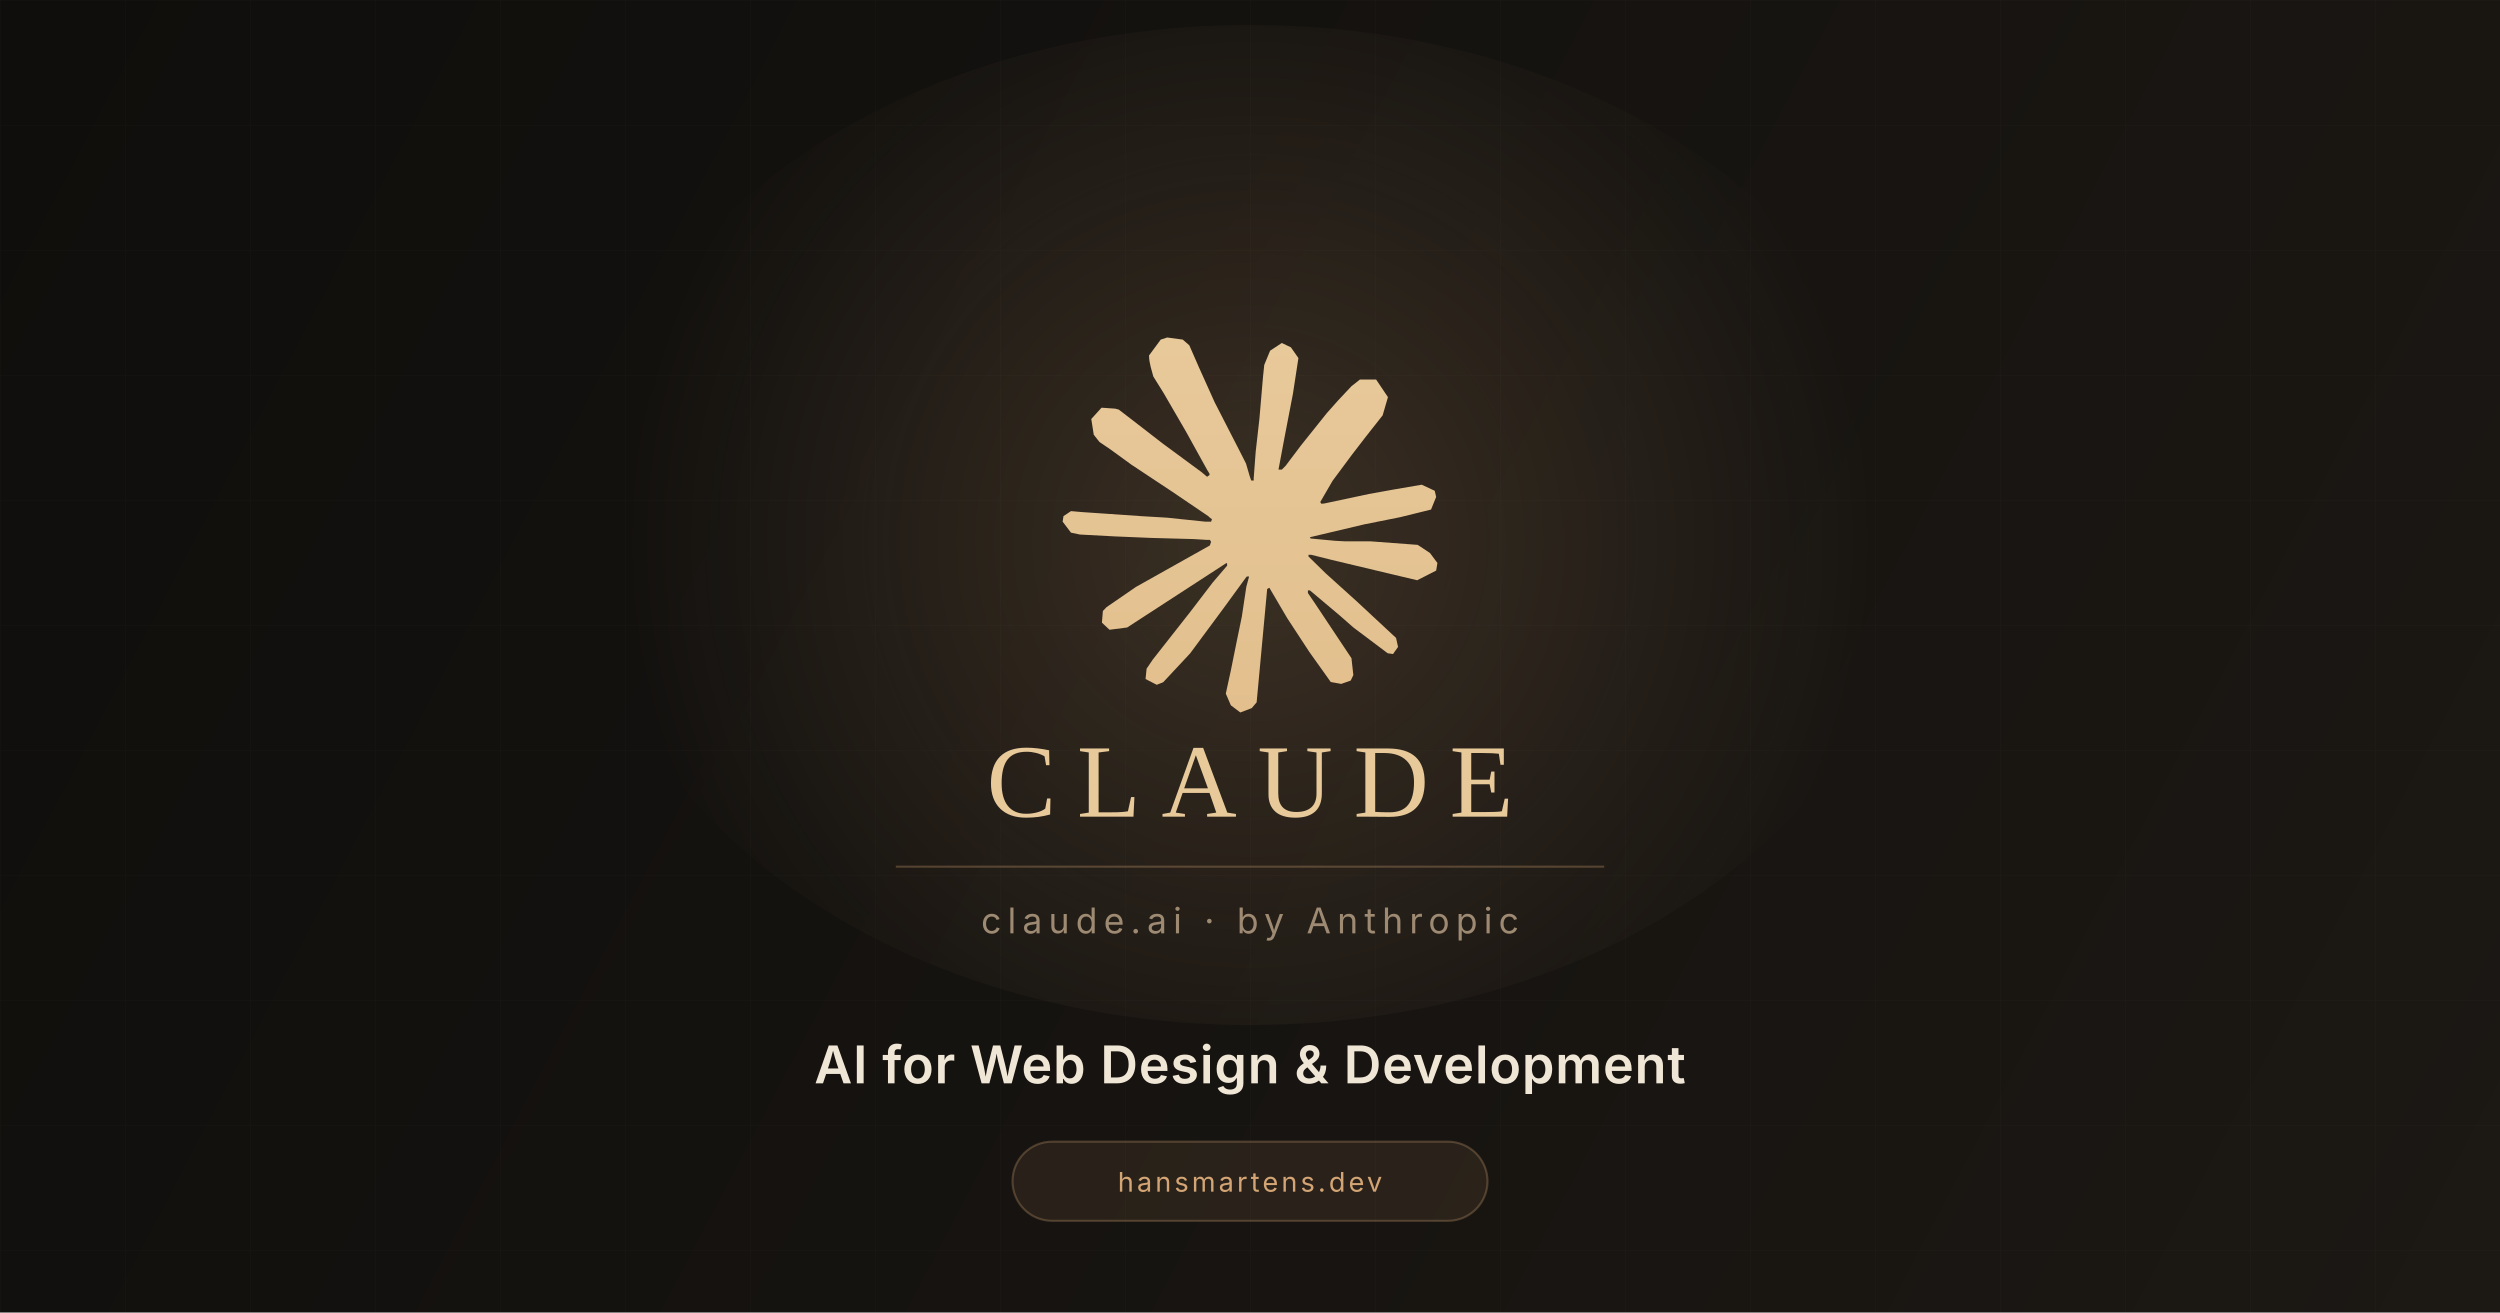
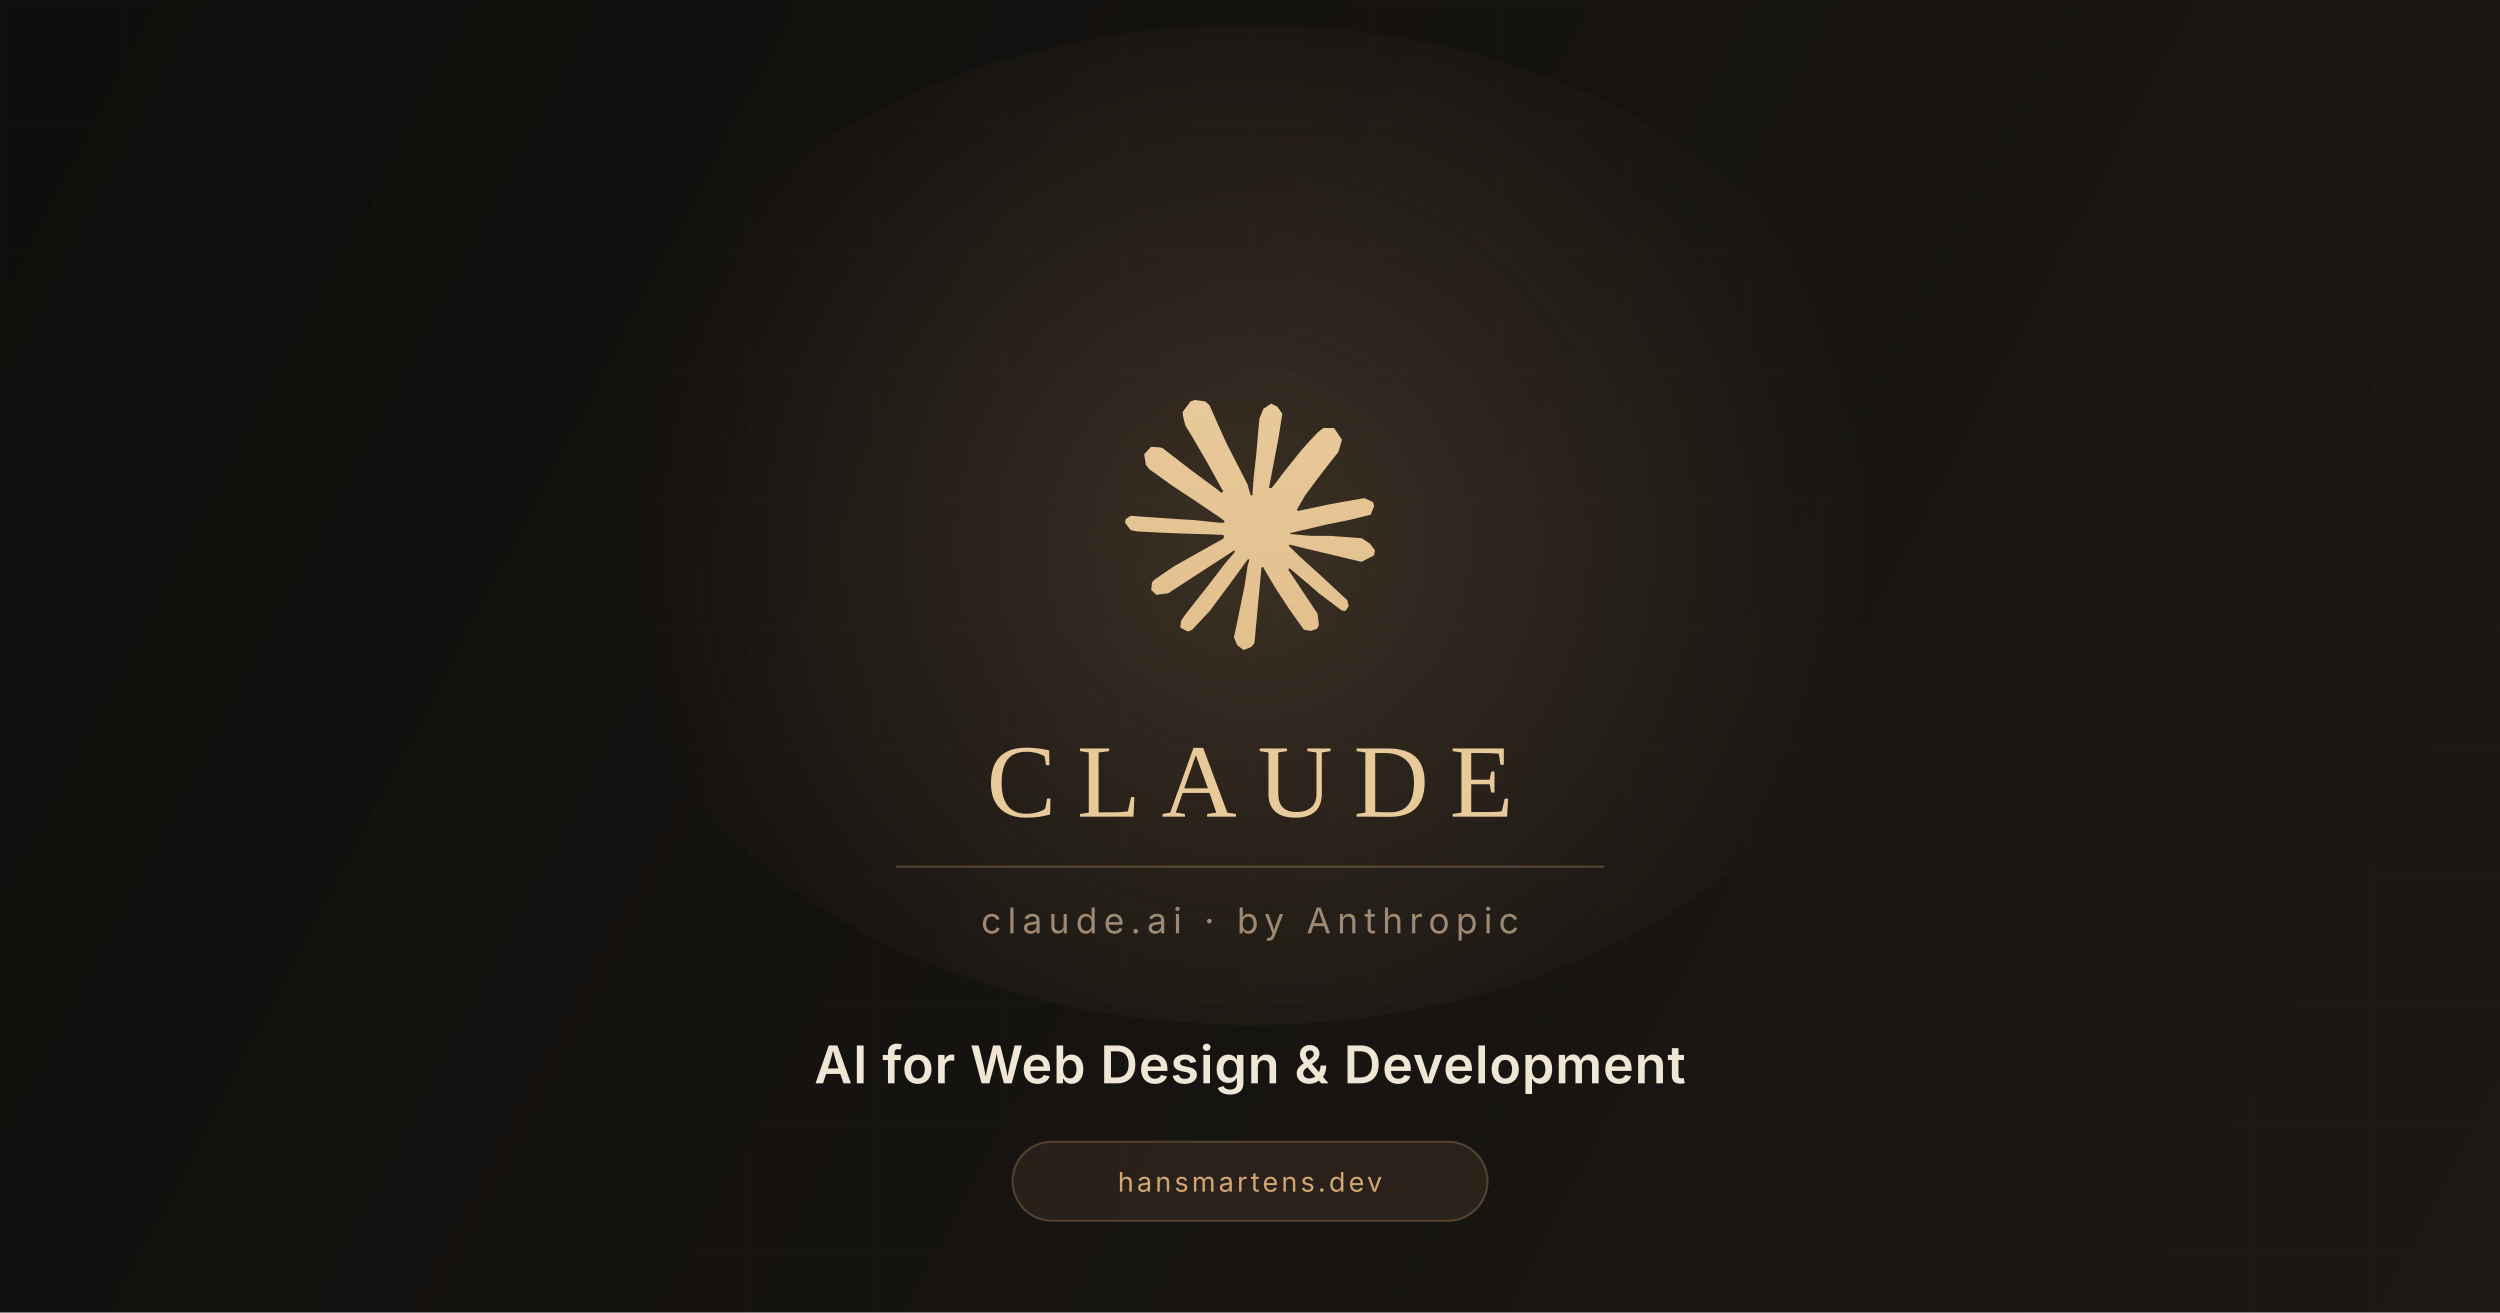
<svg xmlns="http://www.w3.org/2000/svg" width="1200" height="630" viewBox="0 0 1200 630" fill="none">
  <defs>
    <linearGradient id="bg" x1="0" y1="0" x2="1200" y2="630" gradientUnits="userSpaceOnUse">
      <stop offset="0%" stop-color="#0f0e0c" />
      <stop offset="100%" stop-color="#1c1814" />
    </linearGradient>
    <radialGradient id="glow" cx="600" cy="260" r="300" gradientUnits="userSpaceOnUse">
      <stop offset="0%" stop-color="#d4a574" stop-opacity="0.2" />
      <stop offset="100%" stop-color="#d4a574" stop-opacity="0" />
    </radialGradient>
    <linearGradient id="logoGrad" x1="0" y1="0" x2="0" y2="200" gradientUnits="userSpaceOnUse">
      <stop offset="0%" stop-color="#e8c99a" />
      <stop offset="100%" stop-color="#b8762e" />
    </linearGradient>
    <pattern id="grid" x="0" y="0" width="60" height="60" patternUnits="userSpaceOnUse">
      <path d="M 60 0 L 0 0 0 60" fill="none" stroke="#ffffff" stroke-width="0.4" stroke-opacity="0.035" />
    </pattern>
  </defs>
  <rect width="1200" height="630" fill="url(#bg)" />
  <rect width="1200" height="630" fill="url(#grid)" />
  <ellipse cx="600" cy="252" rx="320" ry="240" fill="url(#glow)" />
-   <g transform="translate(510, 162) scale(7.5)">
+   <g transform="translate(540, 192) scale(5)">
    <path d="m4.714 15.956 4.717-2.647.079-.231-.079-.128h-.231l-.789-.049-2.696-.073-2.337-.097-2.265-.121-.571-.121-.534-.704.055-.352.48-.322.686.061 1.518.103 2.277.158 1.651.097 2.447.255h.389l.055-.158-.134-.097-.103-.097L6.973 9.836l-2.55-1.688-1.336-.971-.723-.492-.364-.461-.158-1.008.656-.723.88.061.225.061.892.686 1.906 1.475 2.489 1.834.364.303.146-.103.018-.073-.164-.273-1.354-2.447-1.445-2.489-.643-1.032-.17-.619c-.061-.255-.103-.467-.103-.729L6.287.134 6.7 0l.996.134.419.364.619 1.415 1.002 2.228 1.554 3.03.455.898.243.832.091.255h.158v-.146l.128-1.706.237-2.095.231-2.696.079-.759.376-.911.747-.492.583.279.48.686-.067.443-.285 1.852-.559 2.902-.364 1.943h.212l.243-.243.984-1.305 1.651-2.064.729-.82.85-.905.546-.431h1.032l.759 1.129-.34 1.166-1.062 1.348-.88 1.141-1.263 1.7-.789 1.36.073.109.188-.018 2.853-.607 1.542-.279 1.84-.316.832.389.091.395-.328.807-1.967.486-2.307.461-3.436.814-.043.03.049.061 1.548.146.662.036h1.621l3.018.225.789.522.474.638-.079.486-1.214.619-1.639-.389-3.825-.911-1.311-.328h-.182v.109l1.093 1.069 2.003 1.809 2.507 2.331.128.577-.322.455-.34-.049-2.204-1.657-.85-.747-1.925-1.621h-.128v.17l.443.65 2.344 3.521.121 1.081-.17.352-.607.212-.668-.121-1.372-1.925L14.38 17.959l-1.141-1.943-.14.079-.674 7.255-.316.37-.729.279-.607-.461-.322-.747.322-1.475.389-1.925.316-1.53.285-1.9.17-.631-.012-.043-.14.018-1.433 1.967-2.18 2.945-1.724 1.846-.413.164-.716-.37.067-.662.401-.589 2.386-3.036 1.439-1.882.929-1.087-.006-.158h-.055l-6.338 4.116-1.129.146-.486-.455.061-.747.231-.243 1.906-1.311Z" fill="url(#logoGrad)" />
  </g>
  <text x="600" y="392" font-family="Georgia, 'Times New Roman', serif" font-size="50" font-weight="400" fill="#e8c99a" text-anchor="middle" letter-spacing="10">CLAUDE</text>
  <line x1="430" y1="416" x2="770" y2="416" stroke="#d4a574" stroke-width="1" stroke-opacity="0.3" />
  <text x="600" y="448" font-family="-apple-system, BlinkMacSystemFont, 'Segoe UI', sans-serif" font-size="17" fill="#9e8a72" text-anchor="middle" letter-spacing="3">claude.ai · by Anthropic</text>
  <text x="600" y="520" font-family="-apple-system, BlinkMacSystemFont, 'Segoe UI', sans-serif" font-size="25" font-weight="600" fill="#f0e6d6" text-anchor="middle" letter-spacing="0.4">AI for Web Design &amp; Development</text>
  <rect x="486" y="548" width="228" height="38" rx="19" fill="#d4a574" fill-opacity="0.1" stroke="#d4a574" stroke-opacity="0.28" stroke-width="1" />
  <text x="600" y="572" font-family="-apple-system, BlinkMacSystemFont, 'Segoe UI', sans-serif" font-size="13" fill="#d4a574" text-anchor="middle" letter-spacing="1.5">hansmartens.dev</text>
</svg>
